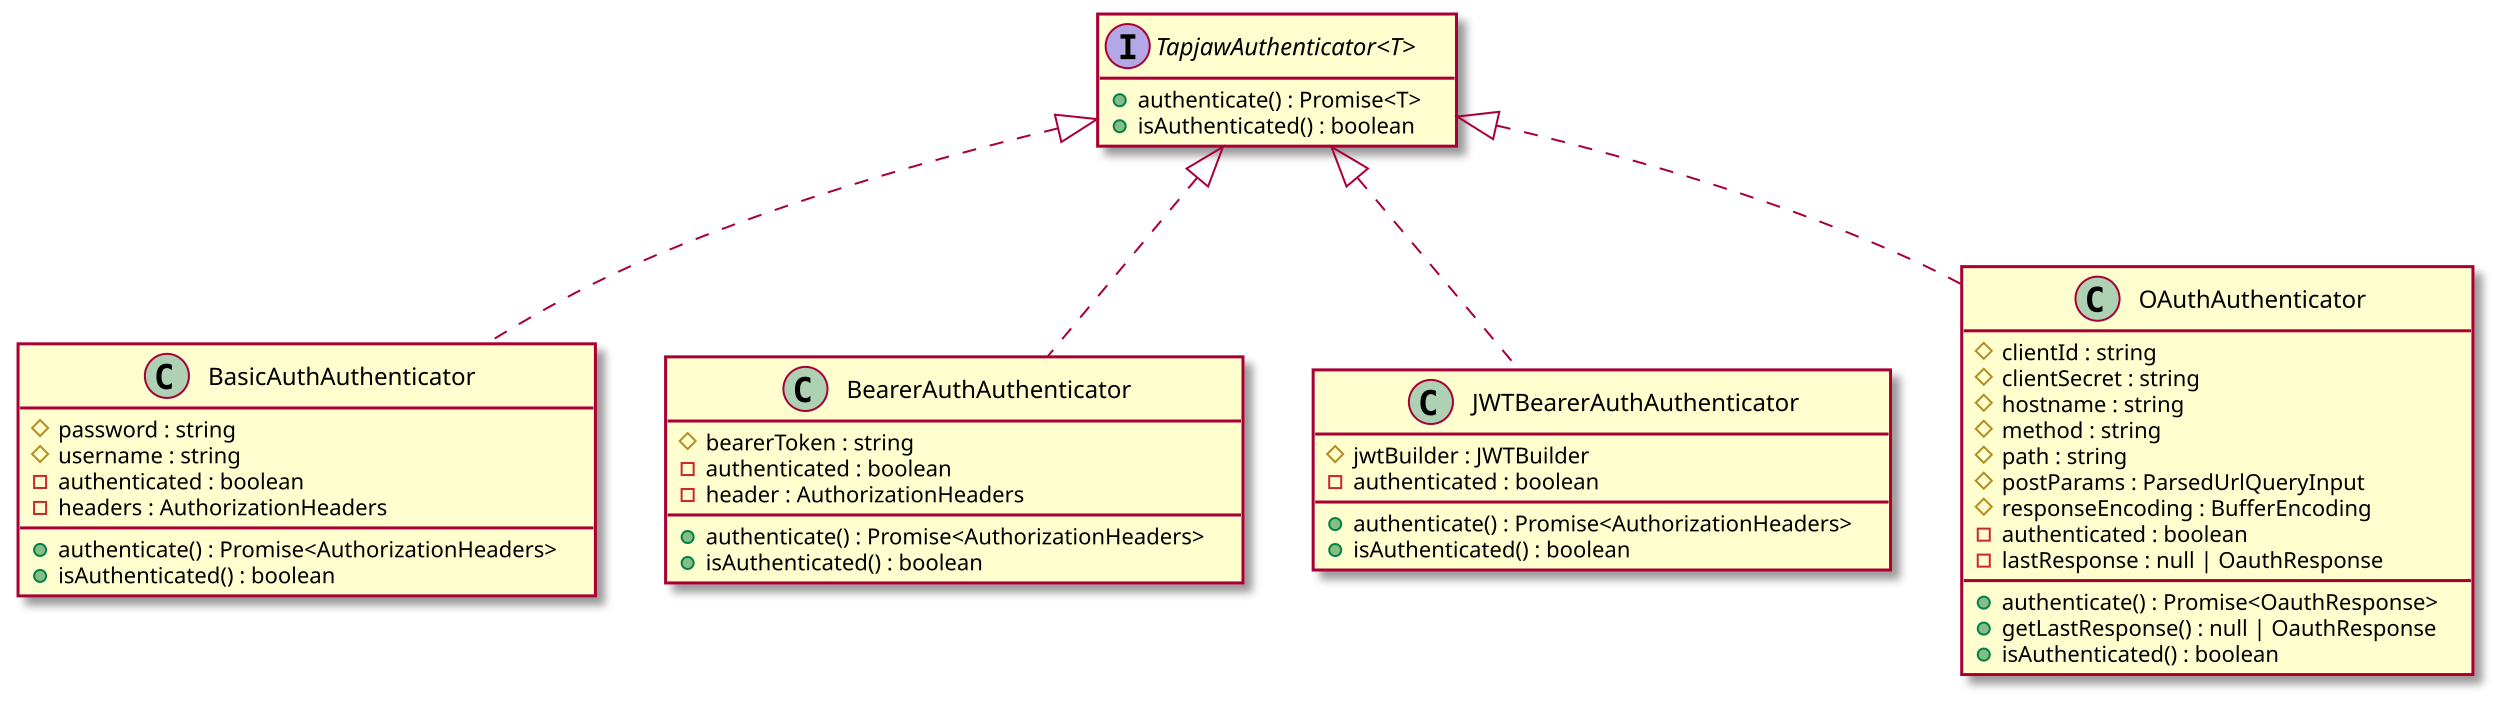
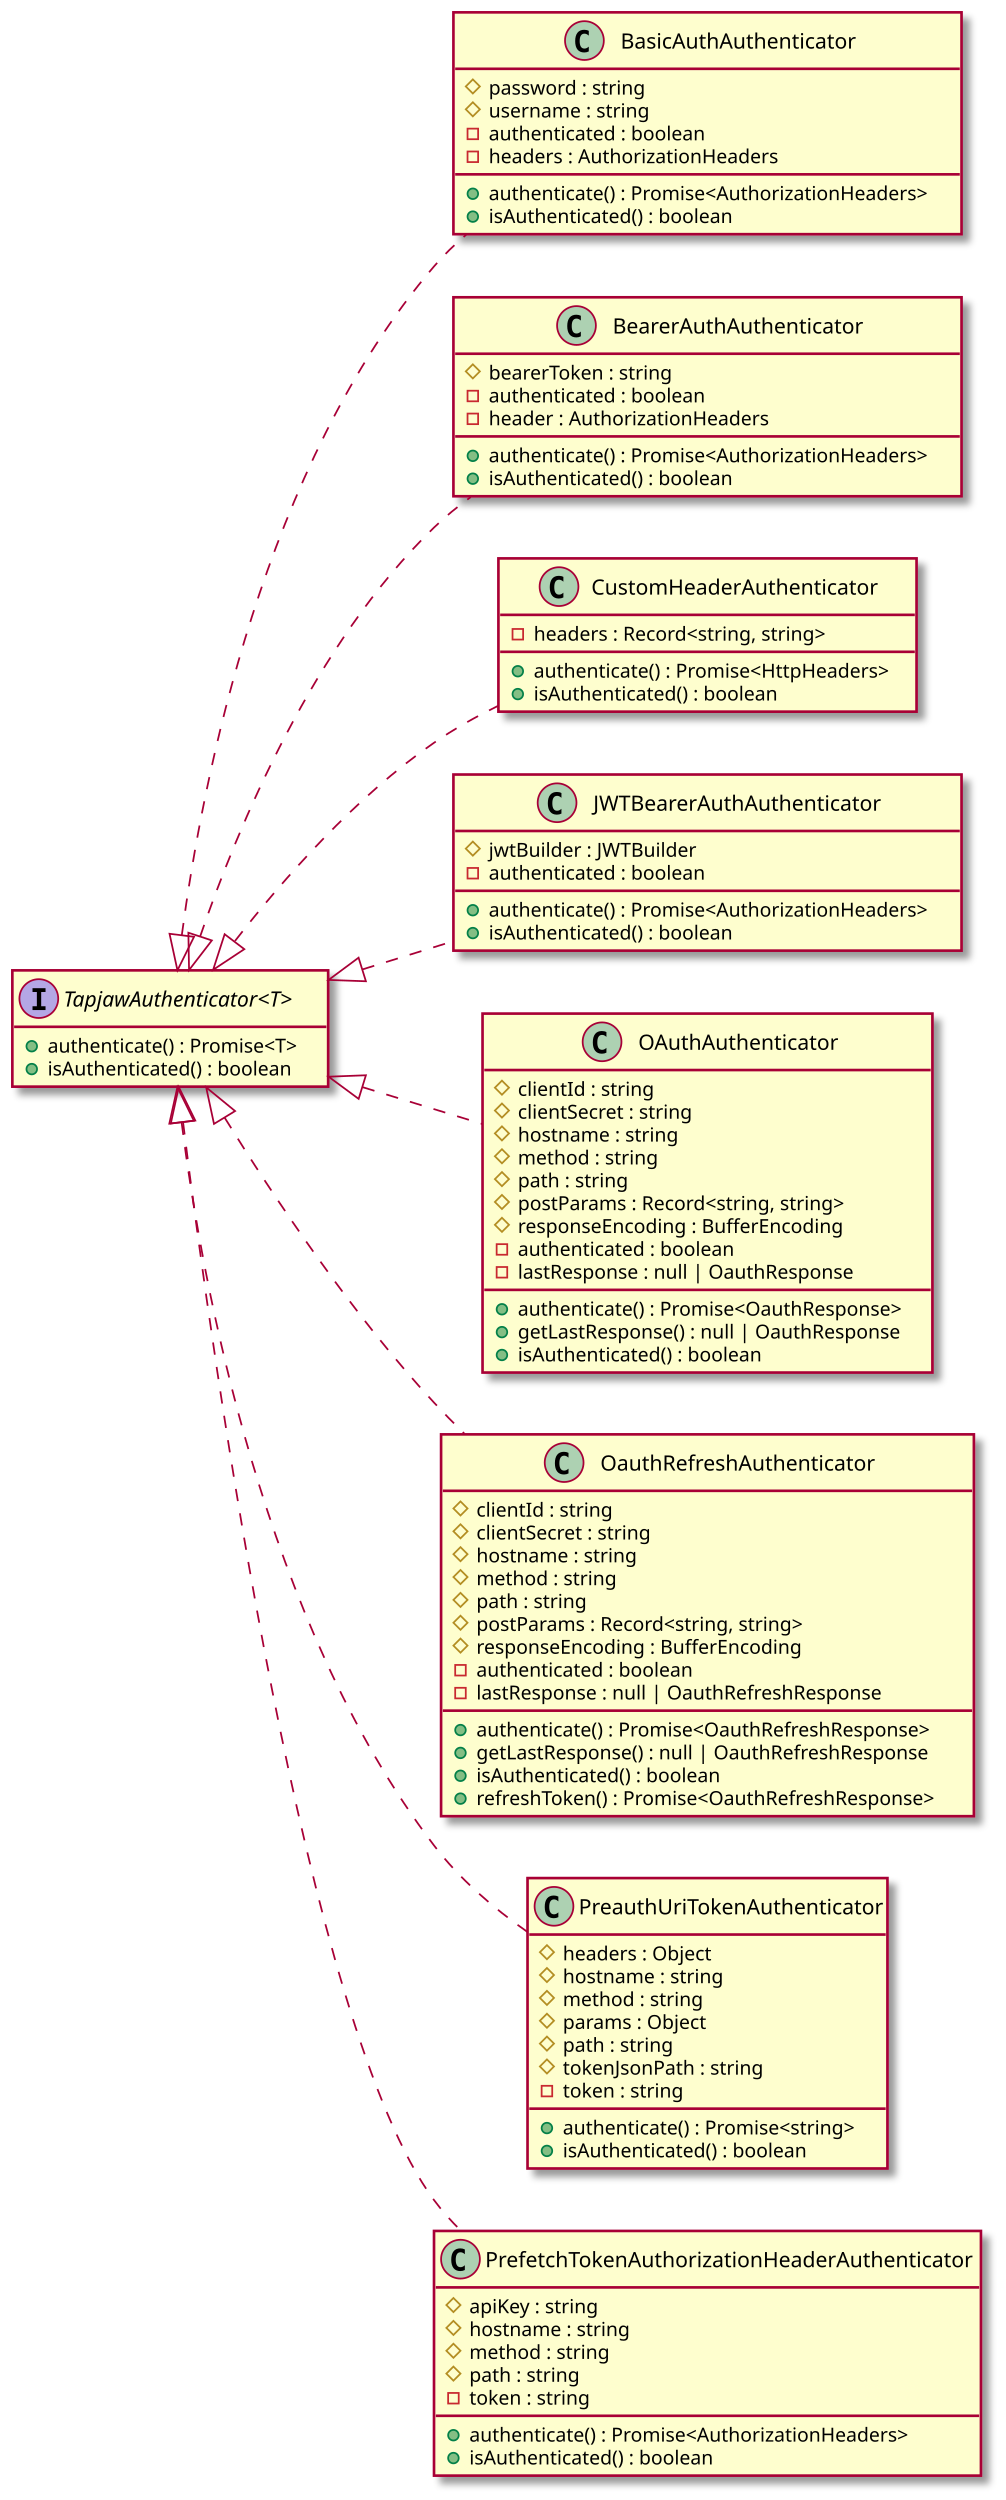
- <svg xmlns="http://www.w3.org/2000/svg" contentScriptType="application/ecmascript" contentStyleType="text/css" height="350px" preserveAspectRatio="none" style="width:1247px;height:350px;background:#00000000;" version="1.1" viewBox="0 0 1247 350" width="1247px" zoomAndPan="magnify">
+ <svg xmlns="http://www.w3.org/2000/svg" contentScriptType="application/ecmascript" contentStyleType="text/css" height="1417px" preserveAspectRatio="none" style="width:570px;height:1417px;background:#00000000;" version="1.1" viewBox="0 0 570 1417" width="570px" zoomAndPan="magnify">
  <defs>
-     <filter height="300%" id="fkepvzpxd423q" width="300%" x="-1" y="-1">
+     <filter height="300%" id="f8n9lre96y2xa" width="300%" x="-1" y="-1">
      <feGaussianBlur result="blurOut" stdDeviation="2.0" />
      <feColorMatrix in="blurOut" result="blurOut2" type="matrix" values="0 0 0 0 0 0 0 0 0 0 0 0 0 0 0 0 0 0 .4 0" />
      <feOffset dx="4.0" dy="4.0" in="blurOut2" result="blurOut3" />
      <feBlend in="SourceGraphic" in2="blurOut3" mode="normal" />
    </filter>
  </defs>
  <g>
-     <rect codeLine="4" fill="#FEFECE" filter="url(#fkepvzpxd423q)" height="65.91" id="TapjawAuthenticator&lt;T&gt;" style="stroke:#A80036;stroke-width:1.5;" width="179" x="547.5" y="7" />
-     <ellipse cx="562.5" cy="23" fill="#B4A7E5" rx="11" ry="11" style="stroke:#A80036;stroke-width:1.0;" />
-     <path d="M558.928,19.265 L558.928,17.107 L566.307,17.107 L566.307,19.265 L563.842,19.265 L563.842,27.342 L566.307,27.342 L566.307,29.5 L558.928,29.5 L558.928,27.342 L561.393,27.342 L561.393,19.265 Z " fill="#000000" />
-     <text fill="#000000" font-family="sans-serif" font-size="12" font-style="italic" lengthAdjust="spacing" textLength="147" x="576.5" y="27.535">TapjawAuthenticator&lt;T&gt;</text>
-     <line style="stroke:#A80036;stroke-width:1.5;" x1="548.5" x2="725.5" y1="39" y2="39" />
-     <ellipse cx="558.5" cy="50" fill="#84BE84" rx="3" ry="3" style="stroke:#038048;stroke-width:1.0;" />
-     <text fill="#000000" font-family="sans-serif" font-size="11" lengthAdjust="spacing" textLength="151" x="567.5" y="53.635">authenticate() : Promise&lt;T&gt;</text>
-     <ellipse cx="558.5" cy="62.955" fill="#84BE84" rx="3" ry="3" style="stroke:#038048;stroke-width:1.0;" />
-     <text fill="#000000" font-family="sans-serif" font-size="11" lengthAdjust="spacing" textLength="144" x="567.5" y="66.59">isAuthenticated() : boolean</text>
-     <rect codeLine="8" fill="#FEFECE" filter="url(#fkepvzpxd423q)" height="125.731" id="BasicAuthAuthenticator" style="stroke:#A80036;stroke-width:1.5;" width="288" x="9" y="171.5" />
-     <ellipse cx="83.25" cy="187.5" fill="#ADD1B2" rx="11" ry="11" style="stroke:#A80036;stroke-width:1.0;" />
-     <path d="M85.723,193.643 Q85.142,193.942 84.503,194.091 Q83.864,194.241 83.158,194.241 Q80.651,194.241 79.332,192.589 Q78.012,190.937 78.012,187.816 Q78.012,184.686 79.332,183.035 Q80.651,181.383 83.158,181.383 Q83.864,181.383 84.511,181.532 Q85.159,181.682 85.723,181.981 L85.723,184.703 Q85.092,184.122 84.499,183.852 Q83.905,183.583 83.274,183.583 Q81.93,183.583 81.245,184.649 Q80.56,185.716 80.56,187.816 Q80.56,189.908 81.245,190.974 Q81.93,192.041 83.274,192.041 Q83.905,192.041 84.499,191.771 Q85.092,191.501 85.723,190.92 Z " fill="#000000" />
-     <text fill="#000000" font-family="sans-serif" font-size="12" lengthAdjust="spacing" textLength="131" x="103.75" y="192.035">BasicAuthAuthenticator</text>
-     <line style="stroke:#A80036;stroke-width:1.5;" x1="10" x2="296" y1="203.5" y2="203.5" />
-     <polygon fill="none" points="20,209.5,24,213.5,20,217.5,16,213.5" style="stroke:#B38D22;stroke-width:1.0;" />
-     <text fill="#000000" font-family="sans-serif" font-size="11" lengthAdjust="spacing" textLength="93" x="29" y="218.135">password : string</text>
-     <polygon fill="none" points="20,222.455,24,226.455,20,230.455,16,226.455" style="stroke:#B38D22;stroke-width:1.0;" />
-     <text fill="#000000" font-family="sans-serif" font-size="11" lengthAdjust="spacing" textLength="94" x="29" y="231.09">username : string</text>
-     <rect fill="none" height="6" style="stroke:#C82930;stroke-width:1.0;" width="6" x="17" y="237.41" />
-     <text fill="#000000" font-family="sans-serif" font-size="11" lengthAdjust="spacing" textLength="125" x="29" y="244.045">authenticated : boolean</text>
-     <rect fill="none" height="6" style="stroke:#C82930;stroke-width:1.0;" width="6" x="17" y="250.365" />
-     <text fill="#000000" font-family="sans-serif" font-size="11" lengthAdjust="spacing" textLength="170" x="29" y="257">headers : AuthorizationHeaders</text>
-     <line style="stroke:#A80036;stroke-width:1.5;" x1="10" x2="296" y1="263.32" y2="263.32" />
-     <ellipse cx="20" cy="274.32" fill="#84BE84" rx="3" ry="3" style="stroke:#038048;stroke-width:1.0;" />
-     <text fill="#000000" font-family="sans-serif" font-size="11" lengthAdjust="spacing" textLength="262" x="29" y="277.955">authenticate() : Promise&lt;AuthorizationHeaders&gt;</text>
-     <ellipse cx="20" cy="287.275" fill="#84BE84" rx="3" ry="3" style="stroke:#038048;stroke-width:1.0;" />
-     <text fill="#000000" font-family="sans-serif" font-size="11" lengthAdjust="spacing" textLength="144" x="29" y="290.91">isAuthenticated() : boolean</text>
-     <rect codeLine="17" fill="#FEFECE" filter="url(#fkepvzpxd423q)" height="112.775" id="BearerAuthAuthenticator" style="stroke:#A80036;stroke-width:1.5;" width="288" x="332" y="178" />
-     <ellipse cx="401.75" cy="194" fill="#ADD1B2" rx="11" ry="11" style="stroke:#A80036;stroke-width:1.0;" />
-     <path d="M404.223,200.143 Q403.642,200.442 403.003,200.591 Q402.364,200.741 401.658,200.741 Q399.151,200.741 397.832,199.089 Q396.512,197.437 396.512,194.316 Q396.512,191.186 397.832,189.535 Q399.151,187.883 401.658,187.883 Q402.364,187.883 403.011,188.032 Q403.659,188.182 404.223,188.481 L404.223,191.203 Q403.592,190.622 402.999,190.352 Q402.405,190.083 401.774,190.083 Q400.43,190.083 399.745,191.149 Q399.06,192.216 399.06,194.316 Q399.06,196.408 399.745,197.474 Q400.43,198.541 401.774,198.541 Q402.405,198.541 402.999,198.271 Q403.592,198.001 404.223,197.42 Z " fill="#000000" />
-     <text fill="#000000" font-family="sans-serif" font-size="12" lengthAdjust="spacing" textLength="140" x="422.25" y="198.535">BearerAuthAuthenticator</text>
-     <line style="stroke:#A80036;stroke-width:1.5;" x1="333" x2="619" y1="210" y2="210" />
-     <polygon fill="none" points="343,216,347,220,343,224,339,220" style="stroke:#B38D22;stroke-width:1.0;" />
-     <text fill="#000000" font-family="sans-serif" font-size="11" lengthAdjust="spacing" textLength="109" x="352" y="224.635">bearerToken : string</text>
-     <rect fill="none" height="6" style="stroke:#C82930;stroke-width:1.0;" width="6" x="340" y="230.955" />
-     <text fill="#000000" font-family="sans-serif" font-size="11" lengthAdjust="spacing" textLength="125" x="352" y="237.59">authenticated : boolean</text>
-     <rect fill="none" height="6" style="stroke:#C82930;stroke-width:1.0;" width="6" x="340" y="243.91" />
-     <text fill="#000000" font-family="sans-serif" font-size="11" lengthAdjust="spacing" textLength="164" x="352" y="250.545">header : AuthorizationHeaders</text>
-     <line style="stroke:#A80036;stroke-width:1.5;" x1="333" x2="619" y1="256.865" y2="256.865" />
-     <ellipse cx="343" cy="267.865" fill="#84BE84" rx="3" ry="3" style="stroke:#038048;stroke-width:1.0;" />
-     <text fill="#000000" font-family="sans-serif" font-size="11" lengthAdjust="spacing" textLength="262" x="352" y="271.5">authenticate() : Promise&lt;AuthorizationHeaders&gt;</text>
-     <ellipse cx="343" cy="280.82" fill="#84BE84" rx="3" ry="3" style="stroke:#038048;stroke-width:1.0;" />
-     <text fill="#000000" font-family="sans-serif" font-size="11" lengthAdjust="spacing" textLength="144" x="352" y="284.455">isAuthenticated() : boolean</text>
-     <rect codeLine="25" fill="#FEFECE" filter="url(#fkepvzpxd423q)" height="99.82" id="JWTBearerAuthAuthenticator" style="stroke:#A80036;stroke-width:1.5;" width="288" x="655" y="184.5" />
-     <ellipse cx="713.75" cy="200.5" fill="#ADD1B2" rx="11" ry="11" style="stroke:#A80036;stroke-width:1.0;" />
-     <path d="M716.223,206.643 Q715.642,206.942 715.003,207.091 Q714.364,207.241 713.658,207.241 Q711.151,207.241 709.832,205.589 Q708.512,203.937 708.512,200.816 Q708.512,197.686 709.832,196.035 Q711.151,194.383 713.658,194.383 Q714.364,194.383 715.011,194.532 Q715.659,194.682 716.223,194.981 L716.223,197.703 Q715.592,197.122 714.999,196.852 Q714.405,196.583 713.774,196.583 Q712.43,196.583 711.745,197.649 Q711.06,198.716 711.06,200.816 Q711.06,202.908 711.745,203.974 Q712.43,205.041 713.774,205.041 Q714.405,205.041 714.999,204.771 Q715.592,204.501 716.223,203.92 Z " fill="#000000" />
-     <text fill="#000000" font-family="sans-serif" font-size="12" lengthAdjust="spacing" textLength="162" x="734.25" y="205.035">JWTBearerAuthAuthenticator</text>
-     <line style="stroke:#A80036;stroke-width:1.5;" x1="656" x2="942" y1="216.5" y2="216.5" />
-     <polygon fill="none" points="666,222.5,670,226.5,666,230.5,662,226.5" style="stroke:#B38D22;stroke-width:1.0;" />
-     <text fill="#000000" font-family="sans-serif" font-size="11" lengthAdjust="spacing" textLength="117" x="675" y="231.135">jwtBuilder : JWTBuilder</text>
-     <rect fill="none" height="6" style="stroke:#C82930;stroke-width:1.0;" width="6" x="663" y="237.455" />
-     <text fill="#000000" font-family="sans-serif" font-size="11" lengthAdjust="spacing" textLength="125" x="675" y="244.09">authenticated : boolean</text>
-     <line style="stroke:#A80036;stroke-width:1.5;" x1="656" x2="942" y1="250.41" y2="250.41" />
-     <ellipse cx="666" cy="261.41" fill="#84BE84" rx="3" ry="3" style="stroke:#038048;stroke-width:1.0;" />
-     <text fill="#000000" font-family="sans-serif" font-size="11" lengthAdjust="spacing" textLength="262" x="675" y="265.045">authenticate() : Promise&lt;AuthorizationHeaders&gt;</text>
-     <ellipse cx="666" cy="274.365" fill="#84BE84" rx="3" ry="3" style="stroke:#038048;stroke-width:1.0;" />
-     <text fill="#000000" font-family="sans-serif" font-size="11" lengthAdjust="spacing" textLength="144" x="675" y="278">isAuthenticated() : boolean</text>
-     <rect codeLine="32" fill="#FEFECE" filter="url(#fkepvzpxd423q)" height="203.461" id="OAuthAuthenticator" style="stroke:#A80036;stroke-width:1.5;" width="255" x="978.5" y="133" />
-     <ellipse cx="1046.25" cy="149" fill="#ADD1B2" rx="11" ry="11" style="stroke:#A80036;stroke-width:1.0;" />
-     <path d="M1048.723,155.143 Q1048.142,155.442 1047.503,155.591 Q1046.864,155.741 1046.158,155.741 Q1043.651,155.741 1042.332,154.089 Q1041.012,152.437 1041.012,149.316 Q1041.012,146.186 1042.332,144.535 Q1043.651,142.883 1046.158,142.883 Q1046.864,142.883 1047.511,143.032 Q1048.159,143.182 1048.723,143.481 L1048.723,146.203 Q1048.092,145.622 1047.499,145.352 Q1046.905,145.083 1046.274,145.083 Q1044.93,145.083 1044.245,146.149 Q1043.56,147.216 1043.56,149.316 Q1043.56,151.408 1044.245,152.474 Q1044.93,153.541 1046.274,153.541 Q1046.905,153.541 1047.499,153.271 Q1048.092,153.001 1048.723,152.42 Z " fill="#000000" />
-     <text fill="#000000" font-family="sans-serif" font-size="12" lengthAdjust="spacing" textLength="111" x="1066.75" y="153.535">OAuthAuthenticator</text>
-     <line style="stroke:#A80036;stroke-width:1.5;" x1="979.5" x2="1232.5" y1="165" y2="165" />
-     <polygon fill="none" points="989.5,171,993.5,175,989.5,179,985.5,175" style="stroke:#B38D22;stroke-width:1.0;" />
-     <text fill="#000000" font-family="sans-serif" font-size="11" lengthAdjust="spacing" textLength="80" x="998.5" y="179.635">clientId : string</text>
-     <polygon fill="none" points="989.5,183.955,993.5,187.955,989.5,191.955,985.5,187.955" style="stroke:#B38D22;stroke-width:1.0;" />
-     <text fill="#000000" font-family="sans-serif" font-size="11" lengthAdjust="spacing" textLength="103" x="998.5" y="192.59">clientSecret : string</text>
-     <polygon fill="none" points="989.5,196.91,993.5,200.91,989.5,204.91,985.5,200.91" style="stroke:#B38D22;stroke-width:1.0;" />
-     <text fill="#000000" font-family="sans-serif" font-size="11" lengthAdjust="spacing" textLength="94" x="998.5" y="205.545">hostname : string</text>
-     <polygon fill="none" points="989.5,209.865,993.5,213.865,989.5,217.865,985.5,213.865" style="stroke:#B38D22;stroke-width:1.0;" />
-     <text fill="#000000" font-family="sans-serif" font-size="11" lengthAdjust="spacing" textLength="82" x="998.5" y="218.5">method : string</text>
-     <polygon fill="none" points="989.5,222.82,993.5,226.82,989.5,230.82,985.5,226.82" style="stroke:#B38D22;stroke-width:1.0;" />
-     <text fill="#000000" font-family="sans-serif" font-size="11" lengthAdjust="spacing" textLength="65" x="998.5" y="231.455">path : string</text>
-     <polygon fill="none" points="989.5,235.775,993.5,239.775,989.5,243.775,985.5,239.775" style="stroke:#B38D22;stroke-width:1.0;" />
-     <text fill="#000000" font-family="sans-serif" font-size="11" lengthAdjust="spacing" textLength="185" x="998.5" y="244.41">postParams : ParsedUrlQueryInput</text>
-     <polygon fill="none" points="989.5,248.731,993.5,252.731,989.5,256.731,985.5,252.731" style="stroke:#B38D22;stroke-width:1.0;" />
-     <text fill="#000000" font-family="sans-serif" font-size="11" lengthAdjust="spacing" textLength="191" x="998.5" y="257.365">responseEncoding : BufferEncoding</text>
-     <rect fill="none" height="6" style="stroke:#C82930;stroke-width:1.0;" width="6" x="986.5" y="263.685" />
-     <text fill="#000000" font-family="sans-serif" font-size="11" lengthAdjust="spacing" textLength="125" x="998.5" y="270.32">authenticated : boolean</text>
-     <rect fill="none" height="6" style="stroke:#C82930;stroke-width:1.0;" width="6" x="986.5" y="276.641" />
-     <text fill="#000000" font-family="sans-serif" font-size="11" lengthAdjust="spacing" textLength="195" x="998.5" y="283.275">lastResponse : null | OauthResponse</text>
-     <line style="stroke:#A80036;stroke-width:1.5;" x1="979.5" x2="1232.5" y1="289.596" y2="289.596" />
-     <ellipse cx="989.5" cy="300.596" fill="#84BE84" rx="3" ry="3" style="stroke:#038048;stroke-width:1.0;" />
-     <text fill="#000000" font-family="sans-serif" font-size="11" lengthAdjust="spacing" textLength="229" x="998.5" y="304.231">authenticate() : Promise&lt;OauthResponse&gt;</text>
-     <ellipse cx="989.5" cy="313.551" fill="#84BE84" rx="3" ry="3" style="stroke:#038048;stroke-width:1.0;" />
-     <text fill="#000000" font-family="sans-serif" font-size="11" lengthAdjust="spacing" textLength="223" x="998.5" y="317.185">getLastResponse() : null | OauthResponse</text>
-     <ellipse cx="989.5" cy="326.506" fill="#84BE84" rx="3" ry="3" style="stroke:#038048;stroke-width:1.0;" />
-     <text fill="#000000" font-family="sans-serif" font-size="11" lengthAdjust="spacing" textLength="144" x="998.5" y="330.141">isAuthenticated() : boolean</text>
-     <path codeLine="16" d="M527.61,64.06 C463.77,79.49 382.55,102.57 314,133 C289.91,143.69 265.15,157.52 242.5,171.47 " fill="none" id="TapjawAuthenticator&lt;T&gt;-backto-BasicAuthAuthenticator" style="stroke:#A80036;stroke-width:1.0;stroke-dasharray:7.0,7.0;" />
-     <polygon fill="none" points="526.19,57.2,547.26,59.42,529.4,70.83,526.19,57.2" style="stroke:#A80036;stroke-width:1.0;" />
-     <path codeLine="24" d="M597.17,88.62 C574.59,115.62 546.22,149.54 522.61,177.77 " fill="none" id="TapjawAuthenticator&lt;T&gt;-backto-BearerAuthAuthenticator" style="stroke:#A80036;stroke-width:1.0;stroke-dasharray:7.0,7.0;" />
-     <polygon fill="none" points="591.85,84.07,610.05,73.22,602.59,93.05,591.85,84.07" style="stroke:#A80036;stroke-width:1.0;" />
-     <path codeLine="31" d="M677.27,88.86 C701.71,117.89 732.83,154.87 757.49,184.17 " fill="none" id="TapjawAuthenticator&lt;T&gt;-backto-JWTBearerAuthAuthenticator" style="stroke:#A80036;stroke-width:1.0;stroke-dasharray:7.0,7.0;" />
-     <polygon fill="none" points="671.64,93.03,664.12,73.22,682.35,84.02,671.64,93.03" style="stroke:#A80036;stroke-width:1.0;" />
-     <path codeLine="46" d="M746.61,62.64 C810.95,77.64 892.75,100.76 961,133 C966.82,135.75 972.65,138.72 978.47,141.86 " fill="none" id="TapjawAuthenticator&lt;T&gt;-backto-OAuthAuthenticator" style="stroke:#A80036;stroke-width:1.0;stroke-dasharray:7.0,7.0;" />
-     <polygon fill="none" points="744.77,69.4,726.81,58.15,747.86,55.75,744.77,69.4" style="stroke:#A80036;stroke-width:1.0;" />
+     <rect codeLine="5" fill="#FEFECE" filter="url(#f8n9lre96y2xa)" height="65.91" id="TapjawAuthenticator&lt;T&gt;" style="stroke:#A80036;stroke-width:1.5;" width="179" x="7" y="550" />
+     <ellipse cx="22" cy="566" fill="#B4A7E5" rx="11" ry="11" style="stroke:#A80036;stroke-width:1.0;" />
+     <path d="M18.428,562.265 L18.428,560.107 L25.807,560.107 L25.807,562.265 L23.342,562.265 L23.342,570.342 L25.807,570.342 L25.807,572.5 L18.428,572.5 L18.428,570.342 L20.893,570.342 L20.893,562.265 Z " fill="#000000" />
+     <text fill="#000000" font-family="sans-serif" font-size="12" font-style="italic" lengthAdjust="spacing" textLength="147" x="36" y="570.535">TapjawAuthenticator&lt;T&gt;</text>
+     <line style="stroke:#A80036;stroke-width:1.5;" x1="8" x2="185" y1="582" y2="582" />
+     <ellipse cx="18" cy="593" fill="#84BE84" rx="3" ry="3" style="stroke:#038048;stroke-width:1.0;" />
+     <text fill="#000000" font-family="sans-serif" font-size="11" lengthAdjust="spacing" textLength="151" x="27" y="596.635">authenticate() : Promise&lt;T&gt;</text>
+     <ellipse cx="18" cy="605.955" fill="#84BE84" rx="3" ry="3" style="stroke:#038048;stroke-width:1.0;" />
+     <text fill="#000000" font-family="sans-serif" font-size="11" lengthAdjust="spacing" textLength="144" x="27" y="609.59">isAuthenticated() : boolean</text>
+     <rect codeLine="9" fill="#FEFECE" filter="url(#f8n9lre96y2xa)" height="125.731" id="BasicAuthAuthenticator" style="stroke:#A80036;stroke-width:1.5;" width="288" x="257" y="7" />
+     <ellipse cx="331.25" cy="23" fill="#ADD1B2" rx="11" ry="11" style="stroke:#A80036;stroke-width:1.0;" />
+     <path d="M333.723,29.143 Q333.142,29.442 332.503,29.591 Q331.864,29.741 331.158,29.741 Q328.651,29.741 327.332,28.089 Q326.012,26.437 326.012,23.316 Q326.012,20.186 327.332,18.535 Q328.651,16.883 331.158,16.883 Q331.864,16.883 332.511,17.032 Q333.159,17.182 333.723,17.48 L333.723,20.203 Q333.092,19.622 332.499,19.352 Q331.905,19.082 331.274,19.082 Q329.93,19.082 329.245,20.149 Q328.56,21.216 328.56,23.316 Q328.56,25.408 329.245,26.474 Q329.93,27.541 331.274,27.541 Q331.905,27.541 332.499,27.271 Q333.092,27.002 333.723,26.42 Z " fill="#000000" />
+     <text fill="#000000" font-family="sans-serif" font-size="12" lengthAdjust="spacing" textLength="131" x="351.75" y="27.535">BasicAuthAuthenticator</text>
+     <line style="stroke:#A80036;stroke-width:1.5;" x1="258" x2="544" y1="39" y2="39" />
+     <polygon fill="none" points="268,45,272,49,268,53,264,49" style="stroke:#B38D22;stroke-width:1.0;" />
+     <text fill="#000000" font-family="sans-serif" font-size="11" lengthAdjust="spacing" textLength="93" x="277" y="53.635">password : string</text>
+     <polygon fill="none" points="268,57.955,272,61.955,268,65.955,264,61.955" style="stroke:#B38D22;stroke-width:1.0;" />
+     <text fill="#000000" font-family="sans-serif" font-size="11" lengthAdjust="spacing" textLength="94" x="277" y="66.59">username : string</text>
+     <rect fill="none" height="6" style="stroke:#C82930;stroke-width:1.0;" width="6" x="265" y="72.91" />
+     <text fill="#000000" font-family="sans-serif" font-size="11" lengthAdjust="spacing" textLength="125" x="277" y="79.545">authenticated : boolean</text>
+     <rect fill="none" height="6" style="stroke:#C82930;stroke-width:1.0;" width="6" x="265" y="85.865" />
+     <text fill="#000000" font-family="sans-serif" font-size="11" lengthAdjust="spacing" textLength="170" x="277" y="92.5">headers : AuthorizationHeaders</text>
+     <line style="stroke:#A80036;stroke-width:1.5;" x1="258" x2="544" y1="98.82" y2="98.82" />
+     <ellipse cx="268" cy="109.82" fill="#84BE84" rx="3" ry="3" style="stroke:#038048;stroke-width:1.0;" />
+     <text fill="#000000" font-family="sans-serif" font-size="11" lengthAdjust="spacing" textLength="262" x="277" y="113.455">authenticate() : Promise&lt;AuthorizationHeaders&gt;</text>
+     <ellipse cx="268" cy="122.775" fill="#84BE84" rx="3" ry="3" style="stroke:#038048;stroke-width:1.0;" />
+     <text fill="#000000" font-family="sans-serif" font-size="11" lengthAdjust="spacing" textLength="144" x="277" y="126.41">isAuthenticated() : boolean</text>
+     <rect codeLine="18" fill="#FEFECE" filter="url(#f8n9lre96y2xa)" height="112.775" id="BearerAuthAuthenticator" style="stroke:#A80036;stroke-width:1.5;" width="288" x="257" y="168.5" />
+     <ellipse cx="326.75" cy="184.5" fill="#ADD1B2" rx="11" ry="11" style="stroke:#A80036;stroke-width:1.0;" />
+     <path d="M329.223,190.643 Q328.642,190.942 328.003,191.091 Q327.364,191.241 326.658,191.241 Q324.151,191.241 322.832,189.589 Q321.512,187.937 321.512,184.816 Q321.512,181.686 322.832,180.035 Q324.151,178.383 326.658,178.383 Q327.364,178.383 328.011,178.532 Q328.659,178.682 329.223,178.981 L329.223,181.703 Q328.592,181.122 327.999,180.852 Q327.405,180.583 326.774,180.583 Q325.43,180.583 324.745,181.649 Q324.06,182.716 324.06,184.816 Q324.06,186.908 324.745,187.974 Q325.43,189.041 326.774,189.041 Q327.405,189.041 327.999,188.771 Q328.592,188.501 329.223,187.92 Z " fill="#000000" />
+     <text fill="#000000" font-family="sans-serif" font-size="12" lengthAdjust="spacing" textLength="140" x="347.25" y="189.035">BearerAuthAuthenticator</text>
+     <line style="stroke:#A80036;stroke-width:1.5;" x1="258" x2="544" y1="200.5" y2="200.5" />
+     <polygon fill="none" points="268,206.5,272,210.5,268,214.5,264,210.5" style="stroke:#B38D22;stroke-width:1.0;" />
+     <text fill="#000000" font-family="sans-serif" font-size="11" lengthAdjust="spacing" textLength="109" x="277" y="215.135">bearerToken : string</text>
+     <rect fill="none" height="6" style="stroke:#C82930;stroke-width:1.0;" width="6" x="265" y="221.455" />
+     <text fill="#000000" font-family="sans-serif" font-size="11" lengthAdjust="spacing" textLength="125" x="277" y="228.09">authenticated : boolean</text>
+     <rect fill="none" height="6" style="stroke:#C82930;stroke-width:1.0;" width="6" x="265" y="234.41" />
+     <text fill="#000000" font-family="sans-serif" font-size="11" lengthAdjust="spacing" textLength="164" x="277" y="241.045">header : AuthorizationHeaders</text>
+     <line style="stroke:#A80036;stroke-width:1.5;" x1="258" x2="544" y1="247.365" y2="247.365" />
+     <ellipse cx="268" cy="258.365" fill="#84BE84" rx="3" ry="3" style="stroke:#038048;stroke-width:1.0;" />
+     <text fill="#000000" font-family="sans-serif" font-size="11" lengthAdjust="spacing" textLength="262" x="277" y="262">authenticate() : Promise&lt;AuthorizationHeaders&gt;</text>
+     <ellipse cx="268" cy="271.32" fill="#84BE84" rx="3" ry="3" style="stroke:#038048;stroke-width:1.0;" />
+     <text fill="#000000" font-family="sans-serif" font-size="11" lengthAdjust="spacing" textLength="144" x="277" y="274.955">isAuthenticated() : boolean</text>
+     <rect codeLine="26" fill="#FEFECE" filter="url(#f8n9lre96y2xa)" height="86.865" id="CustomHeaderAuthenticator" style="stroke:#A80036;stroke-width:1.5;" width="237" x="282.5" y="316.5" />
+     <ellipse cx="316.85" cy="332.5" fill="#ADD1B2" rx="11" ry="11" style="stroke:#A80036;stroke-width:1.0;" />
+     <path d="M319.323,338.643 Q318.742,338.942 318.103,339.091 Q317.464,339.241 316.758,339.241 Q314.251,339.241 312.932,337.589 Q311.612,335.937 311.612,332.816 Q311.612,329.687 312.932,328.035 Q314.251,326.383 316.758,326.383 Q317.464,326.383 318.111,326.532 Q318.759,326.682 319.323,326.981 L319.323,329.703 Q318.692,329.122 318.099,328.852 Q317.505,328.582 316.874,328.582 Q315.53,328.582 314.845,329.649 Q314.16,330.716 314.16,332.816 Q314.16,334.908 314.845,335.974 Q315.53,337.041 316.874,337.041 Q317.505,337.041 318.099,336.771 Q318.692,336.502 319.323,335.92 Z " fill="#000000" />
+     <text fill="#000000" font-family="sans-serif" font-size="12" lengthAdjust="spacing" textLength="162" x="335.15" y="337.035">CustomHeaderAuthenticator</text>
+     <line style="stroke:#A80036;stroke-width:1.5;" x1="283.5" x2="518.5" y1="348.5" y2="348.5" />
+     <rect fill="none" height="6" style="stroke:#C82930;stroke-width:1.0;" width="6" x="290.5" y="356.5" />
+     <text fill="#000000" font-family="sans-serif" font-size="11" lengthAdjust="spacing" textLength="178" x="302.5" y="363.135">headers : Record&lt;string, string&gt;</text>
+     <line style="stroke:#A80036;stroke-width:1.5;" x1="283.5" x2="518.5" y1="369.455" y2="369.455" />
+     <ellipse cx="293.5" cy="380.455" fill="#84BE84" rx="3" ry="3" style="stroke:#038048;stroke-width:1.0;" />
+     <text fill="#000000" font-family="sans-serif" font-size="11" lengthAdjust="spacing" textLength="211" x="302.5" y="384.09">authenticate() : Promise&lt;HttpHeaders&gt;</text>
+     <ellipse cx="293.5" cy="393.41" fill="#84BE84" rx="3" ry="3" style="stroke:#038048;stroke-width:1.0;" />
+     <text fill="#000000" font-family="sans-serif" font-size="11" lengthAdjust="spacing" textLength="144" x="302.5" y="397.045">isAuthenticated() : boolean</text>
+     <rect codeLine="32" fill="#FEFECE" filter="url(#f8n9lre96y2xa)" height="99.82" id="JWTBearerAuthAuthenticator" style="stroke:#A80036;stroke-width:1.5;" width="288" x="257" y="439" />
+     <ellipse cx="315.75" cy="455" fill="#ADD1B2" rx="11" ry="11" style="stroke:#A80036;stroke-width:1.0;" />
+     <path d="M318.223,461.143 Q317.642,461.442 317.003,461.591 Q316.364,461.741 315.658,461.741 Q313.151,461.741 311.832,460.089 Q310.512,458.437 310.512,455.316 Q310.512,452.187 311.832,450.535 Q313.151,448.883 315.658,448.883 Q316.364,448.883 317.011,449.032 Q317.659,449.182 318.223,449.481 L318.223,452.203 Q317.592,451.622 316.999,451.352 Q316.405,451.082 315.774,451.082 Q314.43,451.082 313.745,452.149 Q313.06,453.216 313.06,455.316 Q313.06,457.408 313.745,458.474 Q314.43,459.541 315.774,459.541 Q316.405,459.541 316.999,459.271 Q317.592,459.002 318.223,458.42 Z " fill="#000000" />
+     <text fill="#000000" font-family="sans-serif" font-size="12" lengthAdjust="spacing" textLength="162" x="336.25" y="459.535">JWTBearerAuthAuthenticator</text>
+     <line style="stroke:#A80036;stroke-width:1.5;" x1="258" x2="544" y1="471" y2="471" />
+     <polygon fill="none" points="268,477,272,481,268,485,264,481" style="stroke:#B38D22;stroke-width:1.0;" />
+     <text fill="#000000" font-family="sans-serif" font-size="11" lengthAdjust="spacing" textLength="117" x="277" y="485.635">jwtBuilder : JWTBuilder</text>
+     <rect fill="none" height="6" style="stroke:#C82930;stroke-width:1.0;" width="6" x="265" y="491.955" />
+     <text fill="#000000" font-family="sans-serif" font-size="11" lengthAdjust="spacing" textLength="125" x="277" y="498.59">authenticated : boolean</text>
+     <line style="stroke:#A80036;stroke-width:1.5;" x1="258" x2="544" y1="504.91" y2="504.91" />
+     <ellipse cx="268" cy="515.91" fill="#84BE84" rx="3" ry="3" style="stroke:#038048;stroke-width:1.0;" />
+     <text fill="#000000" font-family="sans-serif" font-size="11" lengthAdjust="spacing" textLength="262" x="277" y="519.545">authenticate() : Promise&lt;AuthorizationHeaders&gt;</text>
+     <ellipse cx="268" cy="528.865" fill="#84BE84" rx="3" ry="3" style="stroke:#038048;stroke-width:1.0;" />
+     <text fill="#000000" font-family="sans-serif" font-size="11" lengthAdjust="spacing" textLength="144" x="277" y="532.5">isAuthenticated() : boolean</text>
+     <rect codeLine="39" fill="#FEFECE" filter="url(#f8n9lre96y2xa)" height="203.461" id="OAuthAuthenticator" style="stroke:#A80036;stroke-width:1.5;" width="255" x="273.5" y="574.5" />
+     <ellipse cx="341.25" cy="590.5" fill="#ADD1B2" rx="11" ry="11" style="stroke:#A80036;stroke-width:1.0;" />
+     <path d="M343.723,596.643 Q343.142,596.942 342.503,597.091 Q341.864,597.241 341.158,597.241 Q338.651,597.241 337.332,595.589 Q336.012,593.937 336.012,590.816 Q336.012,587.687 337.332,586.035 Q338.651,584.383 341.158,584.383 Q341.864,584.383 342.511,584.532 Q343.159,584.682 343.723,584.981 L343.723,587.703 Q343.092,587.122 342.499,586.852 Q341.905,586.582 341.274,586.582 Q339.93,586.582 339.245,587.649 Q338.56,588.716 338.56,590.816 Q338.56,592.908 339.245,593.974 Q339.93,595.041 341.274,595.041 Q341.905,595.041 342.499,594.771 Q343.092,594.501 343.723,593.92 Z " fill="#000000" />
+     <text fill="#000000" font-family="sans-serif" font-size="12" lengthAdjust="spacing" textLength="111" x="361.75" y="595.035">OAuthAuthenticator</text>
+     <line style="stroke:#A80036;stroke-width:1.5;" x1="274.5" x2="527.5" y1="606.5" y2="606.5" />
+     <polygon fill="none" points="284.5,612.5,288.5,616.5,284.5,620.5,280.5,616.5" style="stroke:#B38D22;stroke-width:1.0;" />
+     <text fill="#000000" font-family="sans-serif" font-size="11" lengthAdjust="spacing" textLength="80" x="293.5" y="621.135">clientId : string</text>
+     <polygon fill="none" points="284.5,625.455,288.5,629.455,284.5,633.455,280.5,629.455" style="stroke:#B38D22;stroke-width:1.0;" />
+     <text fill="#000000" font-family="sans-serif" font-size="11" lengthAdjust="spacing" textLength="103" x="293.5" y="634.09">clientSecret : string</text>
+     <polygon fill="none" points="284.5,638.41,288.5,642.41,284.5,646.41,280.5,642.41" style="stroke:#B38D22;stroke-width:1.0;" />
+     <text fill="#000000" font-family="sans-serif" font-size="11" lengthAdjust="spacing" textLength="94" x="293.5" y="647.045">hostname : string</text>
+     <polygon fill="none" points="284.5,651.365,288.5,655.365,284.5,659.365,280.5,655.365" style="stroke:#B38D22;stroke-width:1.0;" />
+     <text fill="#000000" font-family="sans-serif" font-size="11" lengthAdjust="spacing" textLength="82" x="293.5" y="660">method : string</text>
+     <polygon fill="none" points="284.5,664.32,288.5,668.32,284.5,672.32,280.5,668.32" style="stroke:#B38D22;stroke-width:1.0;" />
+     <text fill="#000000" font-family="sans-serif" font-size="11" lengthAdjust="spacing" textLength="65" x="293.5" y="672.955">path : string</text>
+     <polygon fill="none" points="284.5,677.275,288.5,681.275,284.5,685.275,280.5,681.275" style="stroke:#B38D22;stroke-width:1.0;" />
+     <text fill="#000000" font-family="sans-serif" font-size="11" lengthAdjust="spacing" textLength="198" x="293.5" y="685.91">postParams : Record&lt;string, string&gt;</text>
+     <polygon fill="none" points="284.5,690.231,288.5,694.231,284.5,698.231,280.5,694.231" style="stroke:#B38D22;stroke-width:1.0;" />
+     <text fill="#000000" font-family="sans-serif" font-size="11" lengthAdjust="spacing" textLength="191" x="293.5" y="698.865">responseEncoding : BufferEncoding</text>
+     <rect fill="none" height="6" style="stroke:#C82930;stroke-width:1.0;" width="6" x="281.5" y="705.186" />
+     <text fill="#000000" font-family="sans-serif" font-size="11" lengthAdjust="spacing" textLength="125" x="293.5" y="711.82">authenticated : boolean</text>
+     <rect fill="none" height="6" style="stroke:#C82930;stroke-width:1.0;" width="6" x="281.5" y="718.141" />
+     <text fill="#000000" font-family="sans-serif" font-size="11" lengthAdjust="spacing" textLength="195" x="293.5" y="724.775">lastResponse : null | OauthResponse</text>
+     <line style="stroke:#A80036;stroke-width:1.5;" x1="274.5" x2="527.5" y1="731.096" y2="731.096" />
+     <ellipse cx="284.5" cy="742.096" fill="#84BE84" rx="3" ry="3" style="stroke:#038048;stroke-width:1.0;" />
+     <text fill="#000000" font-family="sans-serif" font-size="11" lengthAdjust="spacing" textLength="229" x="293.5" y="745.731">authenticate() : Promise&lt;OauthResponse&gt;</text>
+     <ellipse cx="284.5" cy="755.051" fill="#84BE84" rx="3" ry="3" style="stroke:#038048;stroke-width:1.0;" />
+     <text fill="#000000" font-family="sans-serif" font-size="11" lengthAdjust="spacing" textLength="223" x="293.5" y="758.686">getLastResponse() : null | OauthResponse</text>
+     <ellipse cx="284.5" cy="768.006" fill="#84BE84" rx="3" ry="3" style="stroke:#038048;stroke-width:1.0;" />
+     <text fill="#000000" font-family="sans-serif" font-size="11" lengthAdjust="spacing" textLength="144" x="293.5" y="771.641">isAuthenticated() : boolean</text>
+     <rect codeLine="54" fill="#FEFECE" filter="url(#f8n9lre96y2xa)" height="216.416" id="OauthRefreshAuthenticator" style="stroke:#A80036;stroke-width:1.5;" width="302" x="250" y="813" />
+     <ellipse cx="319.75" cy="829" fill="#ADD1B2" rx="11" ry="11" style="stroke:#A80036;stroke-width:1.0;" />
+     <path d="M322.223,835.143 Q321.642,835.442 321.003,835.591 Q320.364,835.741 319.658,835.741 Q317.151,835.741 315.832,834.089 Q314.512,832.437 314.512,829.316 Q314.512,826.187 315.832,824.535 Q317.151,822.883 319.658,822.883 Q320.364,822.883 321.011,823.032 Q321.659,823.182 322.223,823.481 L322.223,826.203 Q321.592,825.622 320.999,825.352 Q320.405,825.082 319.774,825.082 Q318.43,825.082 317.745,826.149 Q317.06,827.216 317.06,829.316 Q317.06,831.408 317.745,832.474 Q318.43,833.541 319.774,833.541 Q320.405,833.541 320.999,833.271 Q321.592,833.001 322.223,832.42 Z " fill="#000000" />
+     <text fill="#000000" font-family="sans-serif" font-size="12" lengthAdjust="spacing" textLength="154" x="340.25" y="833.535">OauthRefreshAuthenticator</text>
+     <line style="stroke:#A80036;stroke-width:1.5;" x1="251" x2="551" y1="845" y2="845" />
+     <polygon fill="none" points="261,851,265,855,261,859,257,855" style="stroke:#B38D22;stroke-width:1.0;" />
+     <text fill="#000000" font-family="sans-serif" font-size="11" lengthAdjust="spacing" textLength="80" x="270" y="859.635">clientId : string</text>
+     <polygon fill="none" points="261,863.955,265,867.955,261,871.955,257,867.955" style="stroke:#B38D22;stroke-width:1.0;" />
+     <text fill="#000000" font-family="sans-serif" font-size="11" lengthAdjust="spacing" textLength="103" x="270" y="872.59">clientSecret : string</text>
+     <polygon fill="none" points="261,876.91,265,880.91,261,884.91,257,880.91" style="stroke:#B38D22;stroke-width:1.0;" />
+     <text fill="#000000" font-family="sans-serif" font-size="11" lengthAdjust="spacing" textLength="94" x="270" y="885.545">hostname : string</text>
+     <polygon fill="none" points="261,889.865,265,893.865,261,897.865,257,893.865" style="stroke:#B38D22;stroke-width:1.0;" />
+     <text fill="#000000" font-family="sans-serif" font-size="11" lengthAdjust="spacing" textLength="82" x="270" y="898.5">method : string</text>
+     <polygon fill="none" points="261,902.82,265,906.82,261,910.82,257,906.82" style="stroke:#B38D22;stroke-width:1.0;" />
+     <text fill="#000000" font-family="sans-serif" font-size="11" lengthAdjust="spacing" textLength="65" x="270" y="911.455">path : string</text>
+     <polygon fill="none" points="261,915.775,265,919.775,261,923.775,257,919.775" style="stroke:#B38D22;stroke-width:1.0;" />
+     <text fill="#000000" font-family="sans-serif" font-size="11" lengthAdjust="spacing" textLength="198" x="270" y="924.41">postParams : Record&lt;string, string&gt;</text>
+     <polygon fill="none" points="261,928.731,265,932.731,261,936.731,257,932.731" style="stroke:#B38D22;stroke-width:1.0;" />
+     <text fill="#000000" font-family="sans-serif" font-size="11" lengthAdjust="spacing" textLength="191" x="270" y="937.365">responseEncoding : BufferEncoding</text>
+     <rect fill="none" height="6" style="stroke:#C82930;stroke-width:1.0;" width="6" x="258" y="943.686" />
+     <text fill="#000000" font-family="sans-serif" font-size="11" lengthAdjust="spacing" textLength="125" x="270" y="950.32">authenticated : boolean</text>
+     <rect fill="none" height="6" style="stroke:#C82930;stroke-width:1.0;" width="6" x="258" y="956.641" />
+     <text fill="#000000" font-family="sans-serif" font-size="11" lengthAdjust="spacing" textLength="236" x="270" y="963.275">lastResponse : null | OauthRefreshResponse</text>
+     <line style="stroke:#A80036;stroke-width:1.5;" x1="251" x2="551" y1="969.596" y2="969.596" />
+     <ellipse cx="261" cy="980.596" fill="#84BE84" rx="3" ry="3" style="stroke:#038048;stroke-width:1.0;" />
+     <text fill="#000000" font-family="sans-serif" font-size="11" lengthAdjust="spacing" textLength="270" x="270" y="984.231">authenticate() : Promise&lt;OauthRefreshResponse&gt;</text>
+     <ellipse cx="261" cy="993.551" fill="#84BE84" rx="3" ry="3" style="stroke:#038048;stroke-width:1.0;" />
+     <text fill="#000000" font-family="sans-serif" font-size="11" lengthAdjust="spacing" textLength="264" x="270" y="997.186">getLastResponse() : null | OauthRefreshResponse</text>
+     <ellipse cx="261" cy="1006.506" fill="#84BE84" rx="3" ry="3" style="stroke:#038048;stroke-width:1.0;" />
+     <text fill="#000000" font-family="sans-serif" font-size="11" lengthAdjust="spacing" textLength="144" x="270" y="1010.141">isAuthenticated() : boolean</text>
+     <ellipse cx="261" cy="1019.461" fill="#84BE84" rx="3" ry="3" style="stroke:#038048;stroke-width:1.0;" />
+     <text fill="#000000" font-family="sans-serif" font-size="11" lengthAdjust="spacing" textLength="276" x="270" y="1023.096">refreshToken() : Promise&lt;OauthRefreshResponse&gt;</text>
+     <rect codeLine="70" fill="#FEFECE" filter="url(#f8n9lre96y2xa)" height="164.596" id="PreauthUriTokenAuthenticator" style="stroke:#A80036;stroke-width:1.5;" width="204" x="299" y="1064.5" />
+     <ellipse cx="314" cy="1080.5" fill="#ADD1B2" rx="11" ry="11" style="stroke:#A80036;stroke-width:1.0;" />
+     <path d="M316.473,1086.643 Q315.892,1086.942 315.253,1087.091 Q314.614,1087.241 313.908,1087.241 Q311.401,1087.241 310.082,1085.589 Q308.762,1083.937 308.762,1080.816 Q308.762,1077.687 310.082,1076.035 Q311.401,1074.383 313.908,1074.383 Q314.614,1074.383 315.261,1074.532 Q315.909,1074.682 316.473,1074.98 L316.473,1077.703 Q315.842,1077.122 315.249,1076.852 Q314.655,1076.582 314.024,1076.582 Q312.68,1076.582 311.995,1077.649 Q311.31,1078.716 311.31,1080.816 Q311.31,1082.908 311.995,1083.974 Q312.68,1085.041 314.024,1085.041 Q314.655,1085.041 315.249,1084.771 Q315.842,1084.502 316.473,1083.92 Z " fill="#000000" />
+     <text fill="#000000" font-family="sans-serif" font-size="12" lengthAdjust="spacing" textLength="172" x="328" y="1085.035">PreauthUriTokenAuthenticator</text>
+     <line style="stroke:#A80036;stroke-width:1.5;" x1="300" x2="502" y1="1096.5" y2="1096.5" />
+     <polygon fill="none" points="310,1102.5,314,1106.5,310,1110.5,306,1106.5" style="stroke:#B38D22;stroke-width:1.0;" />
+     <text fill="#000000" font-family="sans-serif" font-size="11" lengthAdjust="spacing" textLength="87" x="319" y="1111.135">headers : Object</text>
+     <polygon fill="none" points="310,1115.455,314,1119.455,310,1123.455,306,1119.455" style="stroke:#B38D22;stroke-width:1.0;" />
+     <text fill="#000000" font-family="sans-serif" font-size="11" lengthAdjust="spacing" textLength="94" x="319" y="1124.09">hostname : string</text>
+     <polygon fill="none" points="310,1128.41,314,1132.41,310,1136.41,306,1132.41" style="stroke:#B38D22;stroke-width:1.0;" />
+     <text fill="#000000" font-family="sans-serif" font-size="11" lengthAdjust="spacing" textLength="82" x="319" y="1137.045">method : string</text>
+     <polygon fill="none" points="310,1141.365,314,1145.365,310,1149.365,306,1145.365" style="stroke:#B38D22;stroke-width:1.0;" />
+     <text fill="#000000" font-family="sans-serif" font-size="11" lengthAdjust="spacing" textLength="84" x="319" y="1150">params : Object</text>
+     <polygon fill="none" points="310,1154.32,314,1158.32,310,1162.32,306,1158.32" style="stroke:#B38D22;stroke-width:1.0;" />
+     <text fill="#000000" font-family="sans-serif" font-size="11" lengthAdjust="spacing" textLength="65" x="319" y="1162.955">path : string</text>
+     <polygon fill="none" points="310,1167.275,314,1171.275,310,1175.275,306,1171.275" style="stroke:#B38D22;stroke-width:1.0;" />
+     <text fill="#000000" font-family="sans-serif" font-size="11" lengthAdjust="spacing" textLength="117" x="319" y="1175.91">tokenJsonPath : string</text>
+     <rect fill="none" height="6" style="stroke:#C82930;stroke-width:1.0;" width="6" x="307" y="1182.23" />
+     <text fill="#000000" font-family="sans-serif" font-size="11" lengthAdjust="spacing" textLength="71" x="319" y="1188.865">token : string</text>
+     <line style="stroke:#A80036;stroke-width:1.5;" x1="300" x2="502" y1="1195.186" y2="1195.186" />
+     <ellipse cx="310" cy="1206.186" fill="#84BE84" rx="3" ry="3" style="stroke:#038048;stroke-width:1.0;" />
+     <text fill="#000000" font-family="sans-serif" font-size="11" lengthAdjust="spacing" textLength="176" x="319" y="1209.82">authenticate() : Promise&lt;string&gt;</text>
+     <ellipse cx="310" cy="1219.141" fill="#84BE84" rx="3" ry="3" style="stroke:#038048;stroke-width:1.0;" />
+     <text fill="#000000" font-family="sans-serif" font-size="11" lengthAdjust="spacing" textLength="144" x="319" y="1222.775">isAuthenticated() : boolean</text>
+     <rect codeLine="82" fill="#FEFECE" filter="url(#f8n9lre96y2xa)" height="138.685" id="PrefetchTokenAuthorizationHeaderAuthenticator" style="stroke:#A80036;stroke-width:1.5;" width="310" x="246" y="1264.5" />
+     <ellipse cx="261" cy="1280.5" fill="#ADD1B2" rx="11" ry="11" style="stroke:#A80036;stroke-width:1.0;" />
+     <path d="M263.473,1286.643 Q262.892,1286.942 262.253,1287.091 Q261.614,1287.241 260.908,1287.241 Q258.401,1287.241 257.082,1285.589 Q255.762,1283.937 255.762,1280.816 Q255.762,1277.687 257.082,1276.035 Q258.401,1274.383 260.908,1274.383 Q261.614,1274.383 262.261,1274.532 Q262.909,1274.682 263.473,1274.98 L263.473,1277.703 Q262.842,1277.122 262.249,1276.852 Q261.655,1276.582 261.024,1276.582 Q259.68,1276.582 258.995,1277.649 Q258.31,1278.716 258.31,1280.816 Q258.31,1282.908 258.995,1283.974 Q259.68,1285.041 261.024,1285.041 Q261.655,1285.041 262.249,1284.771 Q262.842,1284.502 263.473,1283.92 Z " fill="#000000" />
+     <text fill="#000000" font-family="sans-serif" font-size="12" lengthAdjust="spacing" textLength="278" x="275" y="1285.035">PrefetchTokenAuthorizationHeaderAuthenticator</text>
+     <line style="stroke:#A80036;stroke-width:1.5;" x1="247" x2="555" y1="1296.5" y2="1296.5" />
+     <polygon fill="none" points="257,1302.5,261,1306.5,257,1310.5,253,1306.5" style="stroke:#B38D22;stroke-width:1.0;" />
+     <text fill="#000000" font-family="sans-serif" font-size="11" lengthAdjust="spacing" textLength="76" x="266" y="1311.135">apiKey : string</text>
+     <polygon fill="none" points="257,1315.455,261,1319.455,257,1323.455,253,1319.455" style="stroke:#B38D22;stroke-width:1.0;" />
+     <text fill="#000000" font-family="sans-serif" font-size="11" lengthAdjust="spacing" textLength="94" x="266" y="1324.09">hostname : string</text>
+     <polygon fill="none" points="257,1328.41,261,1332.41,257,1336.41,253,1332.41" style="stroke:#B38D22;stroke-width:1.0;" />
+     <text fill="#000000" font-family="sans-serif" font-size="11" lengthAdjust="spacing" textLength="82" x="266" y="1337.045">method : string</text>
+     <polygon fill="none" points="257,1341.365,261,1345.365,257,1349.365,253,1345.365" style="stroke:#B38D22;stroke-width:1.0;" />
+     <text fill="#000000" font-family="sans-serif" font-size="11" lengthAdjust="spacing" textLength="65" x="266" y="1350">path : string</text>
+     <rect fill="none" height="6" style="stroke:#C82930;stroke-width:1.0;" width="6" x="254" y="1356.32" />
+     <text fill="#000000" font-family="sans-serif" font-size="11" lengthAdjust="spacing" textLength="71" x="266" y="1362.955">token : string</text>
+     <line style="stroke:#A80036;stroke-width:1.5;" x1="247" x2="555" y1="1369.275" y2="1369.275" />
+     <ellipse cx="257" cy="1380.275" fill="#84BE84" rx="3" ry="3" style="stroke:#038048;stroke-width:1.0;" />
+     <text fill="#000000" font-family="sans-serif" font-size="11" lengthAdjust="spacing" textLength="262" x="266" y="1383.91">authenticate() : Promise&lt;AuthorizationHeaders&gt;</text>
+     <ellipse cx="257" cy="1393.23" fill="#84BE84" rx="3" ry="3" style="stroke:#038048;stroke-width:1.0;" />
+     <text fill="#000000" font-family="sans-serif" font-size="11" lengthAdjust="spacing" textLength="144" x="266" y="1396.865">isAuthenticated() : boolean</text>
+     <path codeLine="17" d="M103.04,530.08 C114.78,441.9 149.54,263.49 246,151 C251.51,144.58 257.65,138.59 264.23,133.03 " fill="none" id="TapjawAuthenticator&lt;T&gt;-backto-BasicAuthAuthenticator" style="stroke:#A80036;stroke-width:1.0;stroke-dasharray:7.0,7.0;" />
+     <polygon fill="none" points="109.98,530.98,100.58,549.97,96.09,529.26,109.98,530.98" style="stroke:#A80036;stroke-width:1.0;" />
+     <path codeLine="25" d="M113.43,530.83 C134.74,468.62 177.93,364.81 246,299 C252.4,292.81 259.41,287.06 266.81,281.73 " fill="none" id="TapjawAuthenticator&lt;T&gt;-backto-BearerAuthAuthenticator" style="stroke:#A80036;stroke-width:1.0;stroke-dasharray:7.0,7.0;" />
+     <polygon fill="none" points="120.07,533.04,107.15,549.84,106.77,528.66,120.07,533.04" style="stroke:#A80036;stroke-width:1.0;" />
+     <path codeLine="31" d="M133.19,533.36 C160.68,498.08 201.44,451.68 246,421 C257.25,413.25 269.63,406.28 282.33,400.06 " fill="none" id="TapjawAuthenticator&lt;T&gt;-backto-CustomHeaderAuthenticator" style="stroke:#A80036;stroke-width:1.0;stroke-dasharray:7.0,7.0;" />
+     <polygon fill="none" points="138.47,537.98,120.8,549.68,127.32,529.52,138.47,537.98" style="stroke:#A80036;stroke-width:1.0;" />
+     <path codeLine="38" d="M205.43,549.46 C222.15,544.26 239.65,538.83 256.99,533.44 " fill="none" id="TapjawAuthenticator&lt;T&gt;-backto-JWTBearerAuthAuthenticator" style="stroke:#A80036;stroke-width:1.0;stroke-dasharray:7.0,7.0;" />
+     <polygon fill="none" points="207.39,556.18,186.22,555.43,203.24,542.81,207.39,556.18" style="stroke:#A80036;stroke-width:1.0;" />
+     <path codeLine="53" d="M205.55,616.22 C227.53,622.98 250.83,630.14 273.39,637.07 " fill="none" id="TapjawAuthenticator&lt;T&gt;-backto-OAuthAuthenticator" style="stroke:#A80036;stroke-width:1.0;stroke-dasharray:7.0,7.0;" />
+     <polygon fill="none" points="203.28,622.84,186.22,610.27,207.39,609.46,203.28,622.84" style="stroke:#A80036;stroke-width:1.0;" />
+     <path codeLine="69" d="M127.36,633.54 C155.11,678.4 199.12,744.48 246,795 C251.52,800.95 257.33,806.87 263.32,812.72 " fill="none" id="TapjawAuthenticator&lt;T&gt;-backto-OauthRefreshAuthenticator" style="stroke:#A80036;stroke-width:1.0;stroke-dasharray:7.0,7.0;" />
+     <polygon fill="none" points="121.29,637.02,116.85,616.3,133.24,629.74,121.29,637.02" style="stroke:#A80036;stroke-width:1.0;" />
+     <path codeLine="81" d="M102.95,636.33 C114.72,728.4 149.71,919.43 246,1046 C260.33,1064.83 279.24,1081.21 298.89,1094.99 " fill="none" id="TapjawAuthenticator&lt;T&gt;-backto-PreauthUriTokenAuthenticator" style="stroke:#A80036;stroke-width:1.0;stroke-dasharray:7.0,7.0;" />
+     <polygon fill="none" points="95.97,636.87,100.55,616.18,109.87,635.21,95.97,636.87" style="stroke:#A80036;stroke-width:1.0;" />
+     <path codeLine="91" d="M103.76,636.07 C121.07,775.62 173.19,1148.86 246,1247 C250.57,1253.17 255.72,1258.96 261.29,1264.39 " fill="none" id="TapjawAuthenticator&lt;T&gt;-backto-PrefetchTokenAuthorizationHeaderAuthenticator" style="stroke:#A80036;stroke-width:1.0;stroke-dasharray:7.0,7.0;" />
+     <polygon fill="none" points="96.8,636.82,101.32,616.12,110.69,635.13,96.8,636.82" style="stroke:#A80036;stroke-width:1.0;" />
  </g>
</svg>
